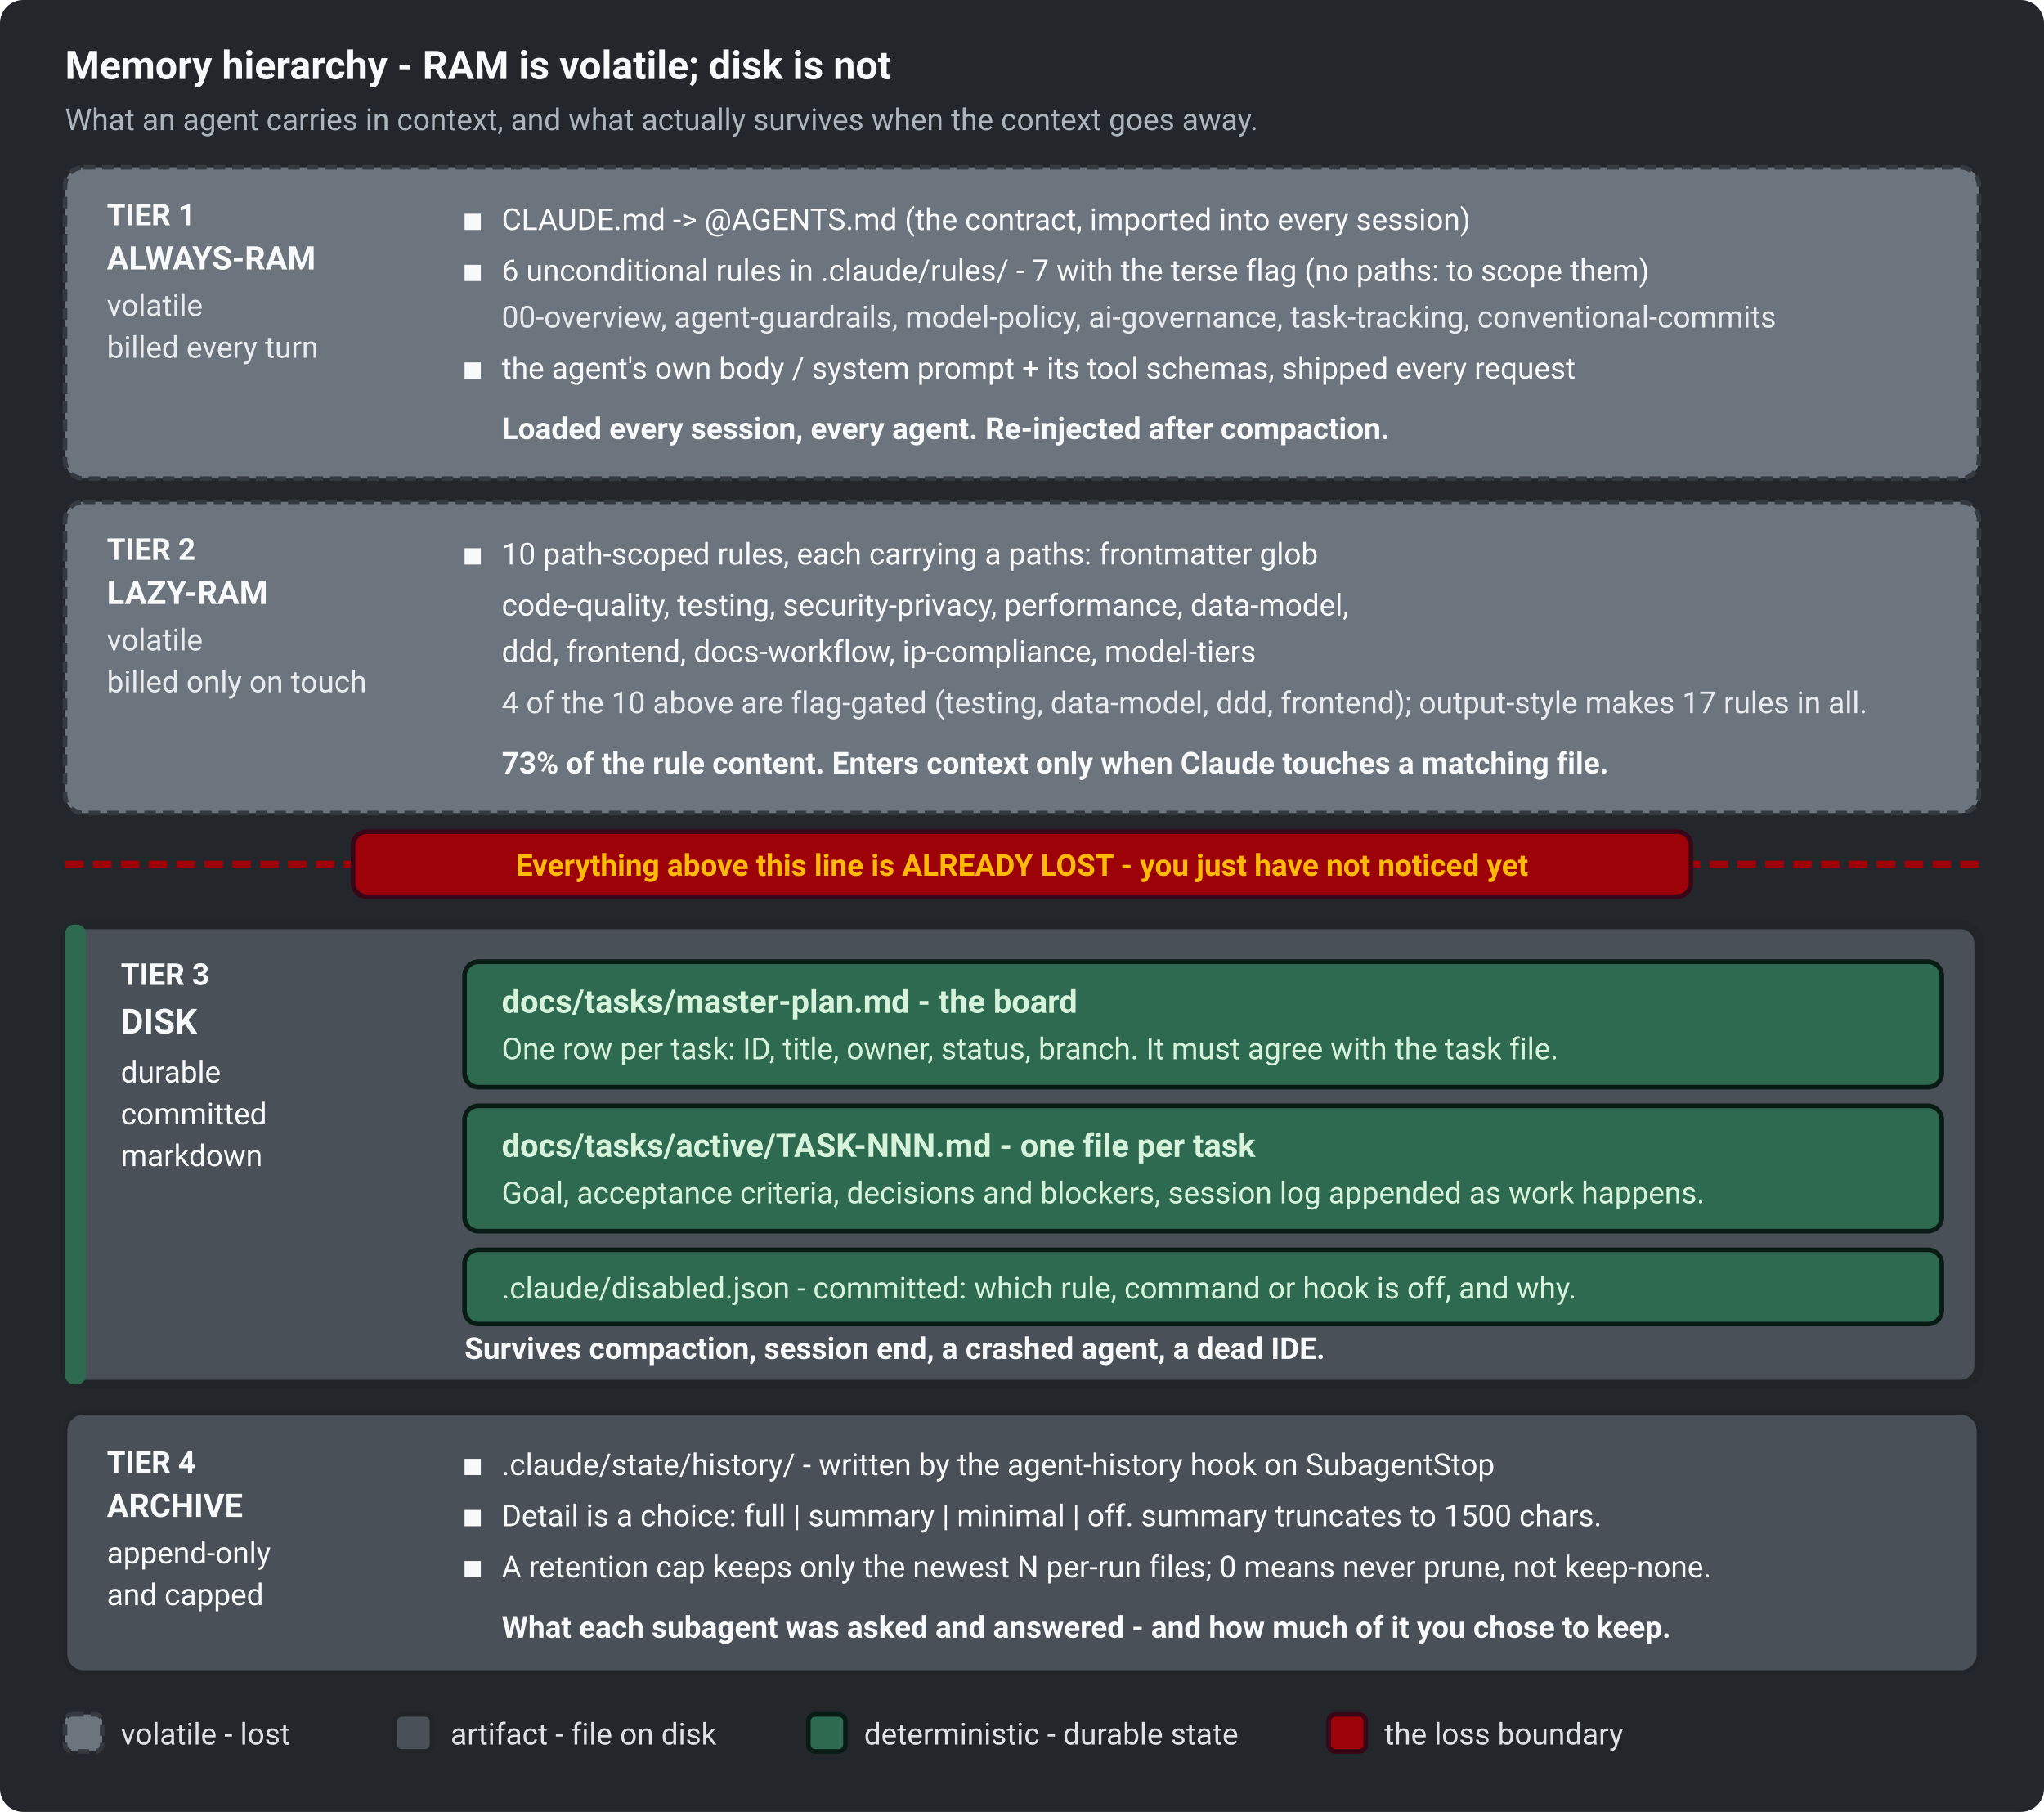
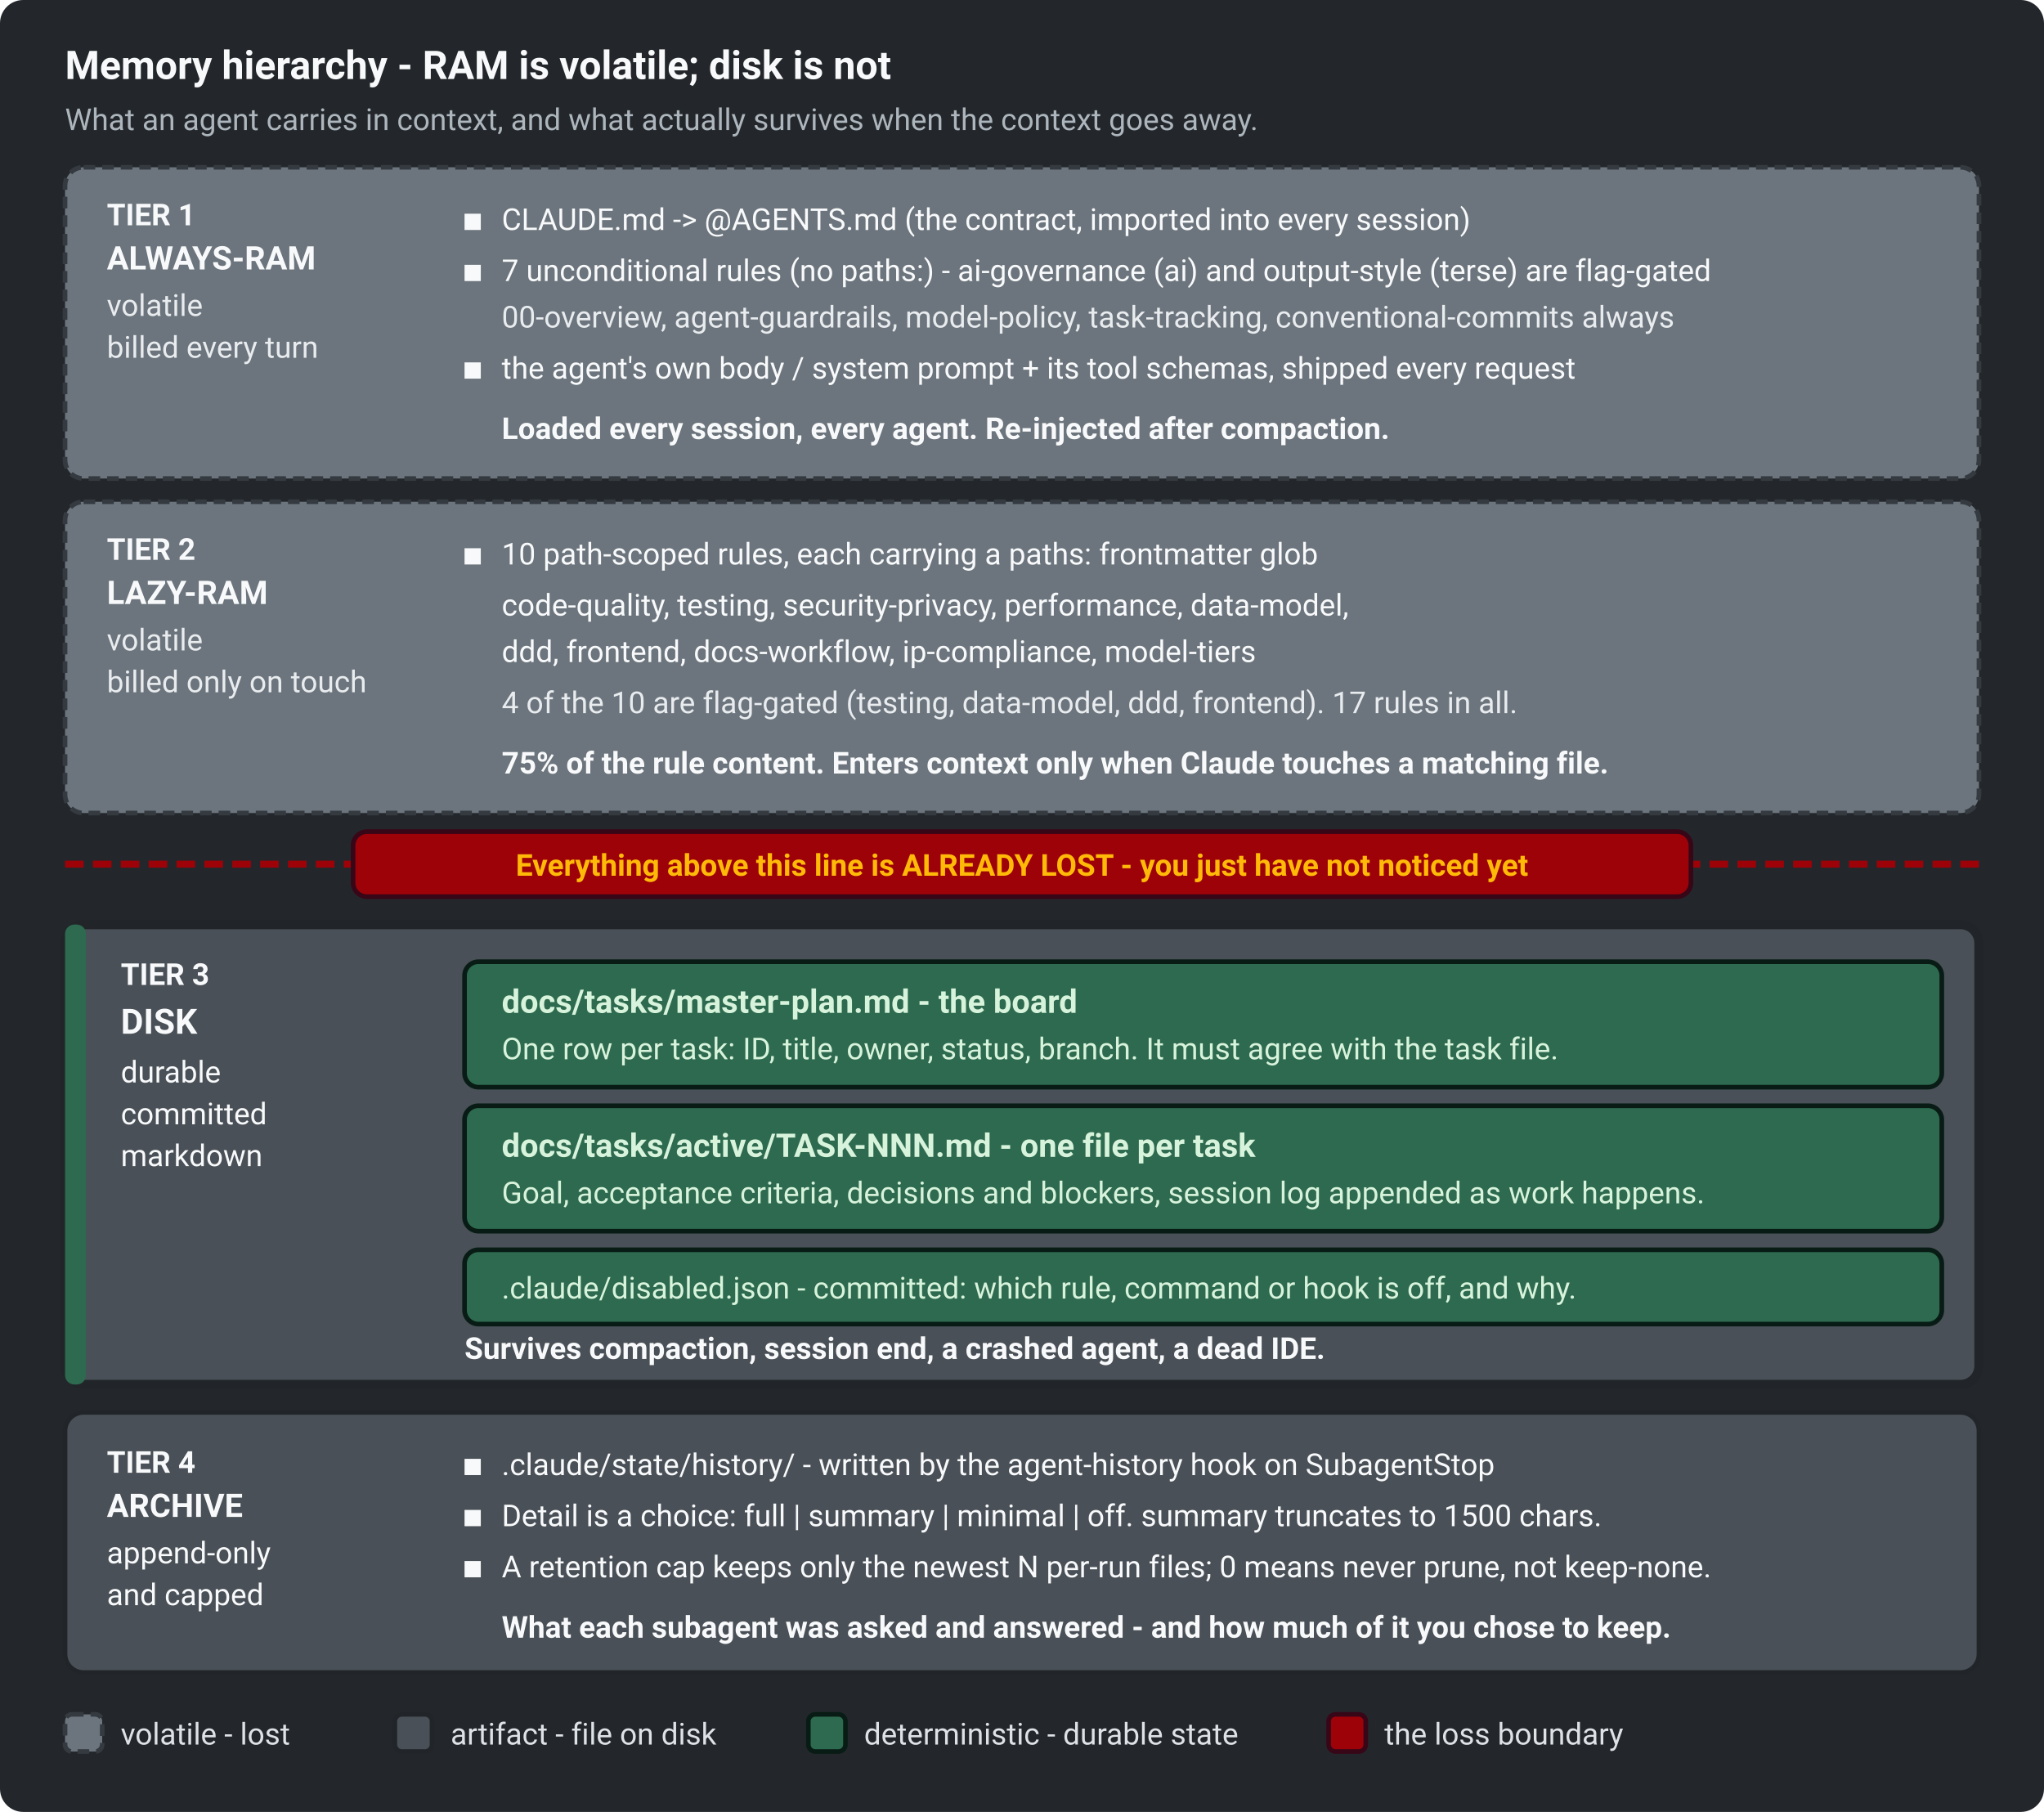
<svg xmlns="http://www.w3.org/2000/svg" width="880" height="780" viewBox="0 0 880 780" role="img" aria-labelledby="mh-title mh-desc" font-family="ui-sans-serif, system-ui, -apple-system, Segoe UI, Roboto, sans-serif">
  <rect x="0" y="0" width="880" height="780" rx="10" fill="#23272B" />
  <text x="28" y="34" font-size="17" font-weight="700" fill="#F8F9FA">Memory hierarchy - RAM is volatile; disk is not</text>
  <text x="28" y="56" font-size="13" fill="#ADB5BD">What an agent carries in context, and what actually survives when the context goes away.</text>
  <rect x="28" y="72" width="824" height="134" rx="8" fill="#6C757D" stroke="#343A40" stroke-width="2" stroke-dasharray="5 3" />
  <text x="46" y="97" font-size="13" font-weight="700" fill="#F8F9FA">TIER 1</text>
  <text x="46" y="116" font-size="14" font-weight="700" fill="#F8F9FA">ALWAYS-RAM</text>
  <text x="46" y="136" font-size="13" fill="#E9ECEF">volatile</text>
  <text x="46" y="154" font-size="13" fill="#E9ECEF">billed every turn</text>
  <rect x="200" y="92" width="7" height="7" fill="#F8F9FA" />
  <text x="216" y="99" font-size="13" fill="#F8F9FA">CLAUDE.md  -&gt;  @AGENTS.md   (the contract, imported into every session)</text>
  <rect x="200" y="114" width="7" height="7" fill="#F8F9FA" />
-   <text x="216" y="121" font-size="13" fill="#F8F9FA">6 unconditional rules in .claude/rules/ - 7 with the terse flag   (no paths: to scope them)</text>
-   <text x="216" y="141" font-size="13" fill="#E9ECEF">00-overview, agent-guardrails, model-policy, ai-governance, task-tracking, conventional-commits</text>
+   <text x="216" y="121" font-size="13" fill="#F8F9FA">7 unconditional rules (no paths:) - ai-governance (ai) and output-style (terse) are flag-gated</text>
+   <text x="216" y="141" font-size="13" fill="#E9ECEF">00-overview, agent-guardrails, model-policy, task-tracking, conventional-commits always</text>
  <rect x="200" y="156" width="7" height="7" fill="#F8F9FA" />
  <text x="216" y="163" font-size="13" fill="#F8F9FA">the agent's own body / system prompt   +   its tool schemas, shipped every request</text>
  <text x="216" y="189" font-size="13" font-weight="700" fill="#F8F9FA">Loaded every session, every agent. Re-injected after compaction.</text>
  <rect x="28" y="216" width="824" height="134" rx="8" fill="#6C757D" stroke="#343A40" stroke-width="2" stroke-dasharray="5 3" />
  <text x="46" y="241" font-size="13" font-weight="700" fill="#F8F9FA">TIER 2</text>
  <text x="46" y="260" font-size="14" font-weight="700" fill="#F8F9FA">LAZY-RAM</text>
  <text x="46" y="280" font-size="13" fill="#E9ECEF">volatile</text>
  <text x="46" y="298" font-size="13" fill="#E9ECEF">billed only on touch</text>
  <rect x="200" y="236" width="7" height="7" fill="#F8F9FA" />
  <text x="216" y="243" font-size="13" fill="#F8F9FA">10 path-scoped rules, each carrying a paths: frontmatter glob</text>
  <text x="216" y="265" font-size="13" fill="#F8F9FA">code-quality, testing, security-privacy, performance, data-model,</text>
  <text x="216" y="285" font-size="13" fill="#F8F9FA">ddd, frontend, docs-workflow, ip-compliance, model-tiers</text>
-   <text x="216" y="307" font-size="13" fill="#E9ECEF">4 of the 10 above are flag-gated (testing, data-model, ddd, frontend); output-style makes 17 rules in all.</text>
-   <text x="216" y="333" font-size="13" font-weight="700" fill="#F8F9FA">73% of the rule content. Enters context only when Claude touches a matching file.</text>
+   <text x="216" y="307" font-size="13" fill="#E9ECEF">4 of the 10 are flag-gated (testing, data-model, ddd, frontend). 17 rules in all.</text>
+   <text x="216" y="333" font-size="13" font-weight="700" fill="#F8F9FA">75% of the rule content. Enters context only when Claude touches a matching file.</text>
  <line x1="28" y1="372" x2="852" y2="372" stroke="#9D0208" stroke-width="3" stroke-dasharray="8 4" />
  <rect x="152" y="358" width="576" height="28" rx="6" fill="#9D0208" stroke="#370617" stroke-width="2" />
  <text x="440" y="377" font-size="13" font-weight="700" fill="#FFBA08" text-anchor="middle">Everything above this line is ALREADY LOST - you just have not noticed yet</text>
  <rect x="28" y="398" width="824" height="198" rx="8" fill="#495057" stroke="#212529" stroke-width="4" />
  <rect x="28" y="398" width="9" height="198" rx="4" fill="#2D6A4F" />
  <text x="52" y="424" font-size="13" font-weight="700" fill="#F8F9FA">TIER 3</text>
  <text x="52" y="445" font-size="15" font-weight="700" fill="#F8F9FA">DISK</text>
  <text x="52" y="466" font-size="13" fill="#F8F9FA">durable</text>
  <text x="52" y="484" font-size="13" fill="#F8F9FA">committed</text>
  <text x="52" y="502" font-size="13" fill="#F8F9FA">markdown</text>
  <rect x="200" y="414" width="636" height="54" rx="6" fill="#2D6A4F" stroke="#081C15" stroke-width="2" />
  <text x="216" y="436" font-size="14" font-weight="700" fill="#D8F3DC">docs/tasks/master-plan.md   -   the board</text>
  <text x="216" y="456" font-size="13" fill="#D8F3DC">One row per task: ID, title, owner, status, branch. It must agree with the task file.</text>
  <rect x="200" y="476" width="636" height="54" rx="6" fill="#2D6A4F" stroke="#081C15" stroke-width="2" />
  <text x="216" y="498" font-size="14" font-weight="700" fill="#D8F3DC">docs/tasks/active/TASK-NNN.md   -   one file per task</text>
  <text x="216" y="518" font-size="13" fill="#D8F3DC">Goal, acceptance criteria, decisions and blockers, session log appended as work happens.</text>
  <rect x="200" y="538" width="636" height="32" rx="6" fill="#2D6A4F" stroke="#081C15" stroke-width="2" />
  <text x="216" y="559" font-size="13" fill="#D8F3DC">.claude/disabled.json   -   committed: which rule, command or hook is off, and why.</text>
  <text x="200" y="585" font-size="13" font-weight="700" fill="#F8F9FA">Survives compaction, session end, a crashed agent, a dead IDE.</text>
  <rect x="28" y="608" width="824" height="112" rx="8" fill="#495057" stroke="#212529" stroke-width="2" />
  <text x="46" y="634" font-size="13" font-weight="700" fill="#F8F9FA">TIER 4</text>
  <text x="46" y="653" font-size="14" font-weight="700" fill="#F8F9FA">ARCHIVE</text>
  <text x="46" y="673" font-size="13" fill="#F8F9FA">append-only</text>
  <text x="46" y="691" font-size="13" fill="#F8F9FA">and capped</text>
  <rect x="200" y="628" width="7" height="7" fill="#F8F9FA" />
  <text x="216" y="635" font-size="13" fill="#F8F9FA">.claude/state/history/   -   written by the agent-history hook on SubagentStop</text>
  <rect x="200" y="650" width="7" height="7" fill="#F8F9FA" />
  <text x="216" y="657" font-size="13" fill="#F8F9FA">Detail is a choice: full | summary | minimal | off. summary truncates to 1500 chars.</text>
  <rect x="200" y="672" width="7" height="7" fill="#F8F9FA" />
  <text x="216" y="679" font-size="13" fill="#F8F9FA">A retention cap keeps only the newest N per-run files; 0 means never prune, not keep-none.</text>
  <text x="216" y="705" font-size="13" font-weight="700" fill="#F8F9FA">What each subagent was asked and answered - and how much of it you chose to keep.</text>
  <rect x="28" y="738" width="16" height="16" rx="3" fill="#6C757D" stroke="#343A40" stroke-width="2" stroke-dasharray="5 3" />
  <text x="52" y="751" font-size="13" fill="#DEE2E6">volatile - lost</text>
  <rect x="170" y="738" width="16" height="16" rx="3" fill="#495057" stroke="#212529" stroke-width="2" />
  <text x="194" y="751" font-size="13" fill="#DEE2E6">artifact - file on disk</text>
  <rect x="348" y="738" width="16" height="16" rx="3" fill="#2D6A4F" stroke="#081C15" stroke-width="2" />
  <text x="372" y="751" font-size="13" fill="#DEE2E6">deterministic - durable state</text>
  <rect x="572" y="738" width="16" height="16" rx="3" fill="#9D0208" stroke="#370617" stroke-width="2" />
  <text x="596" y="751" font-size="13" fill="#DEE2E6">the loss boundary</text>
</svg>
